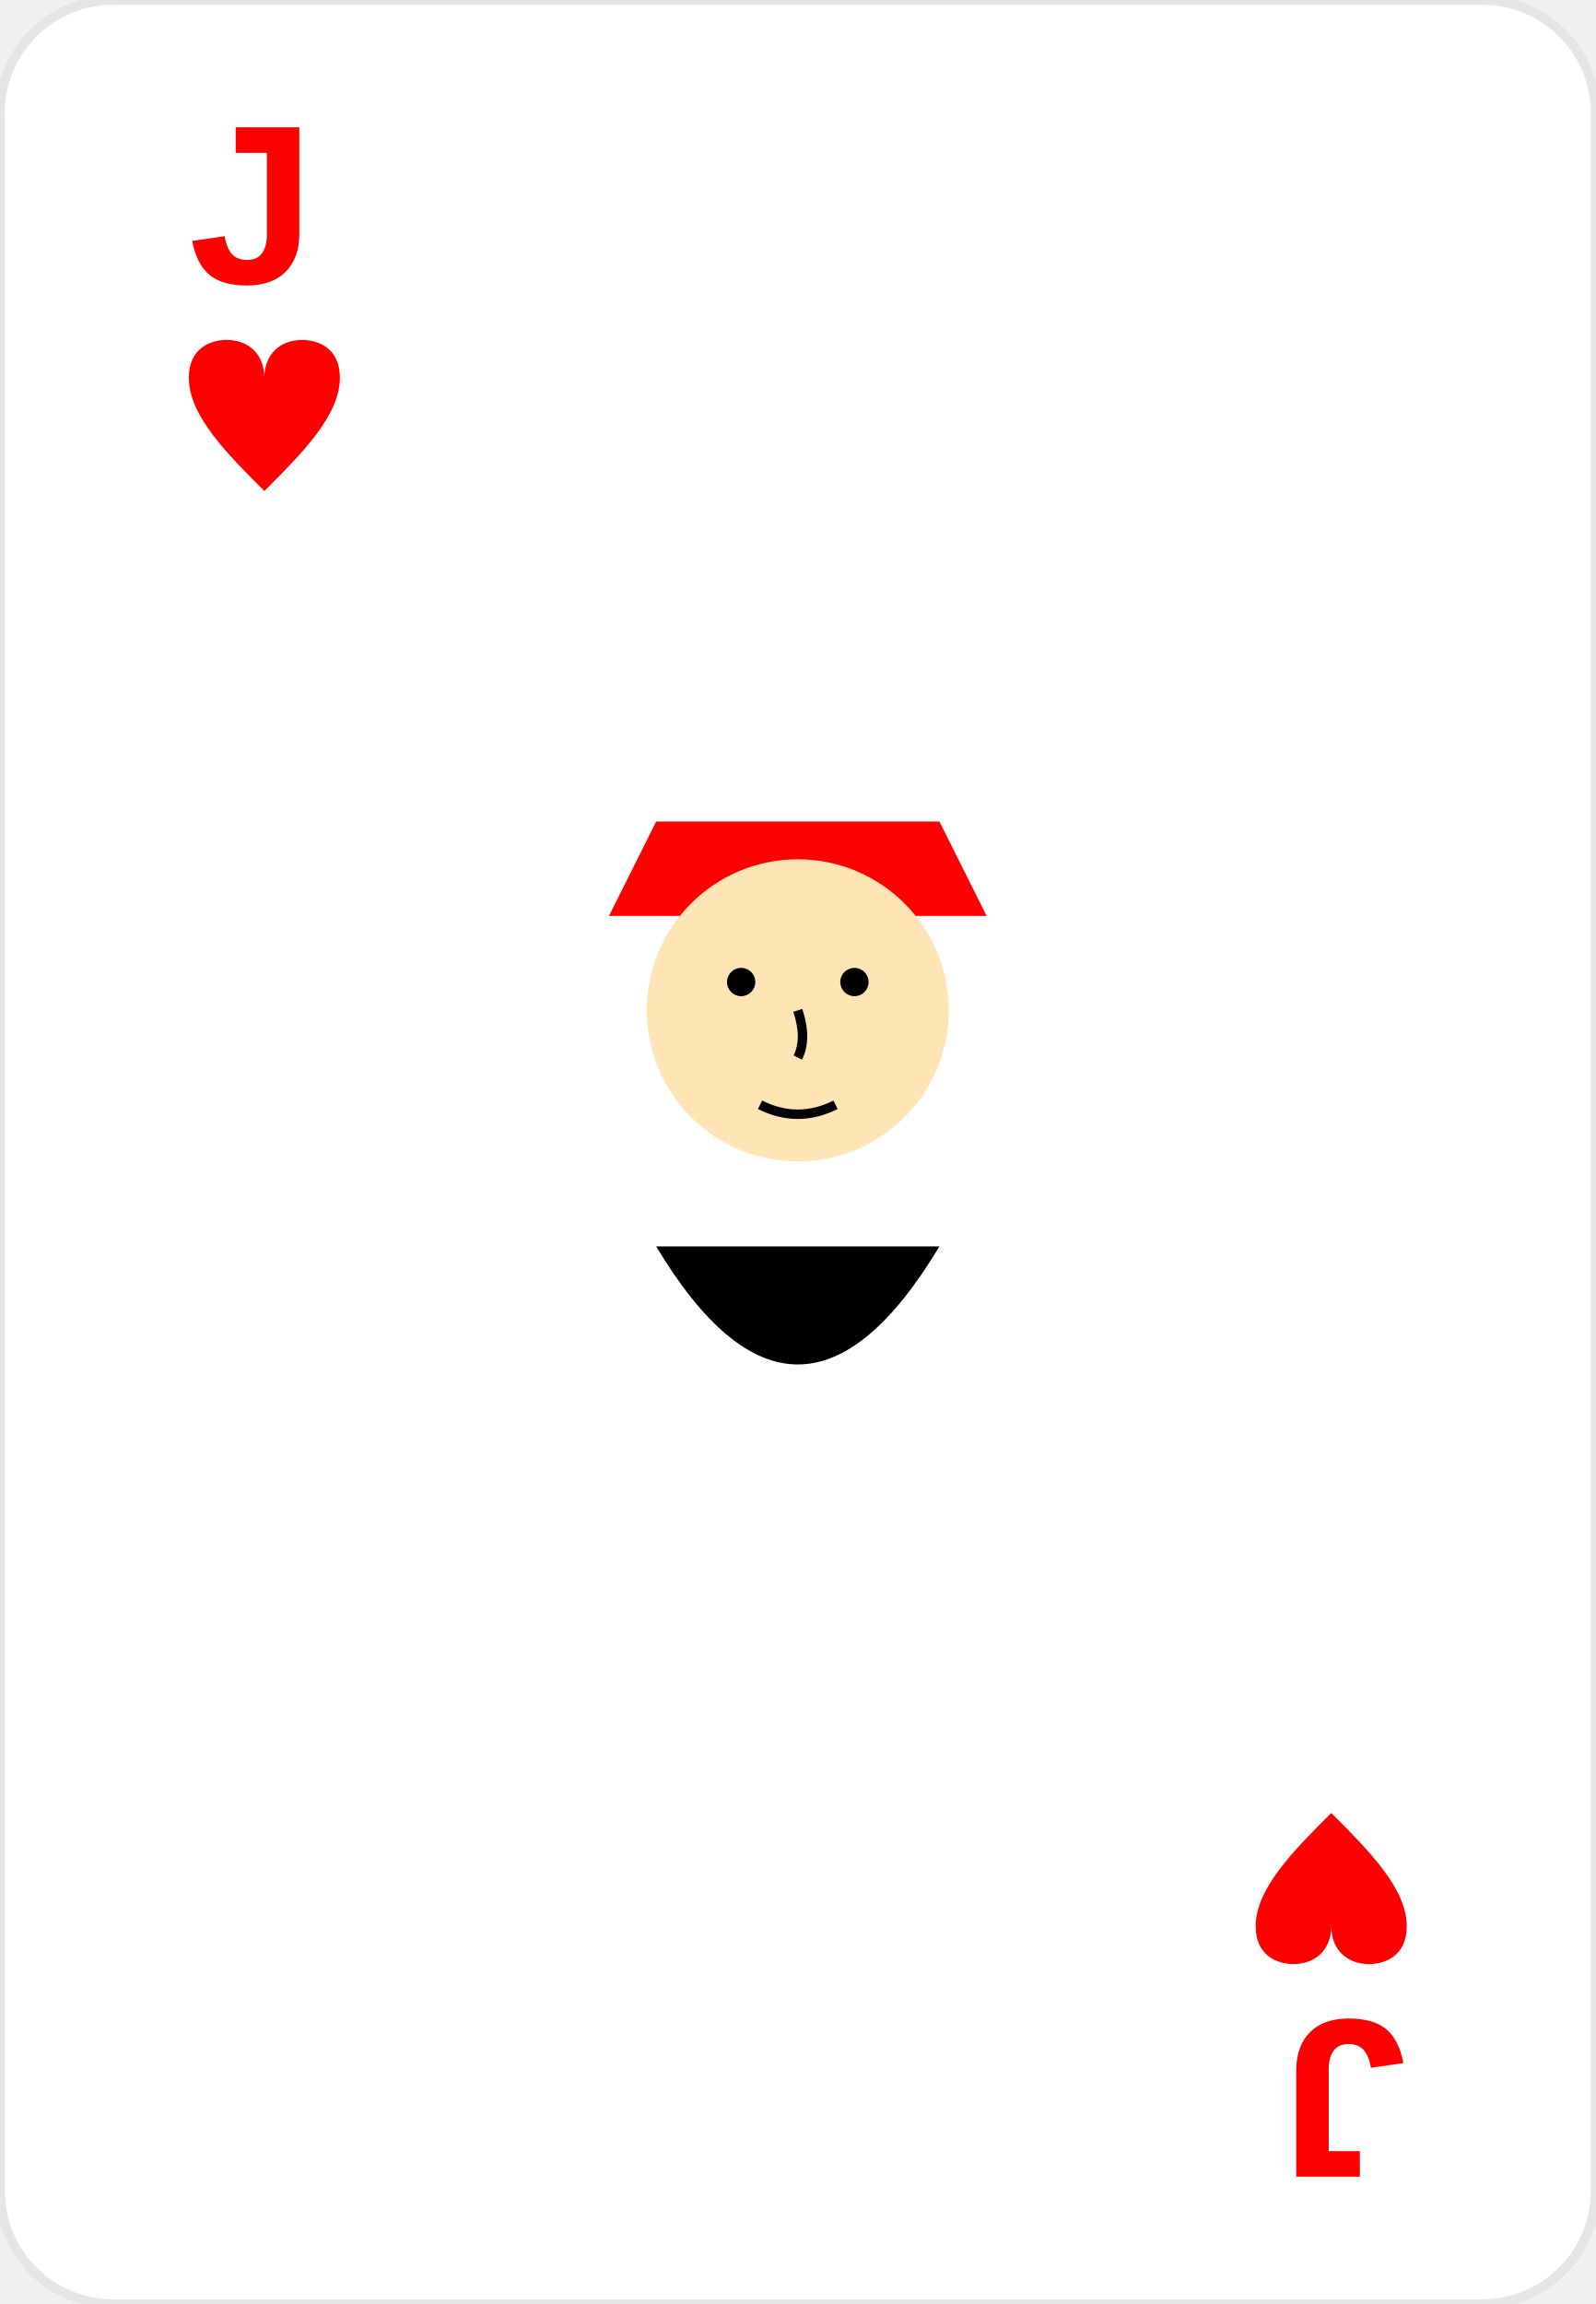
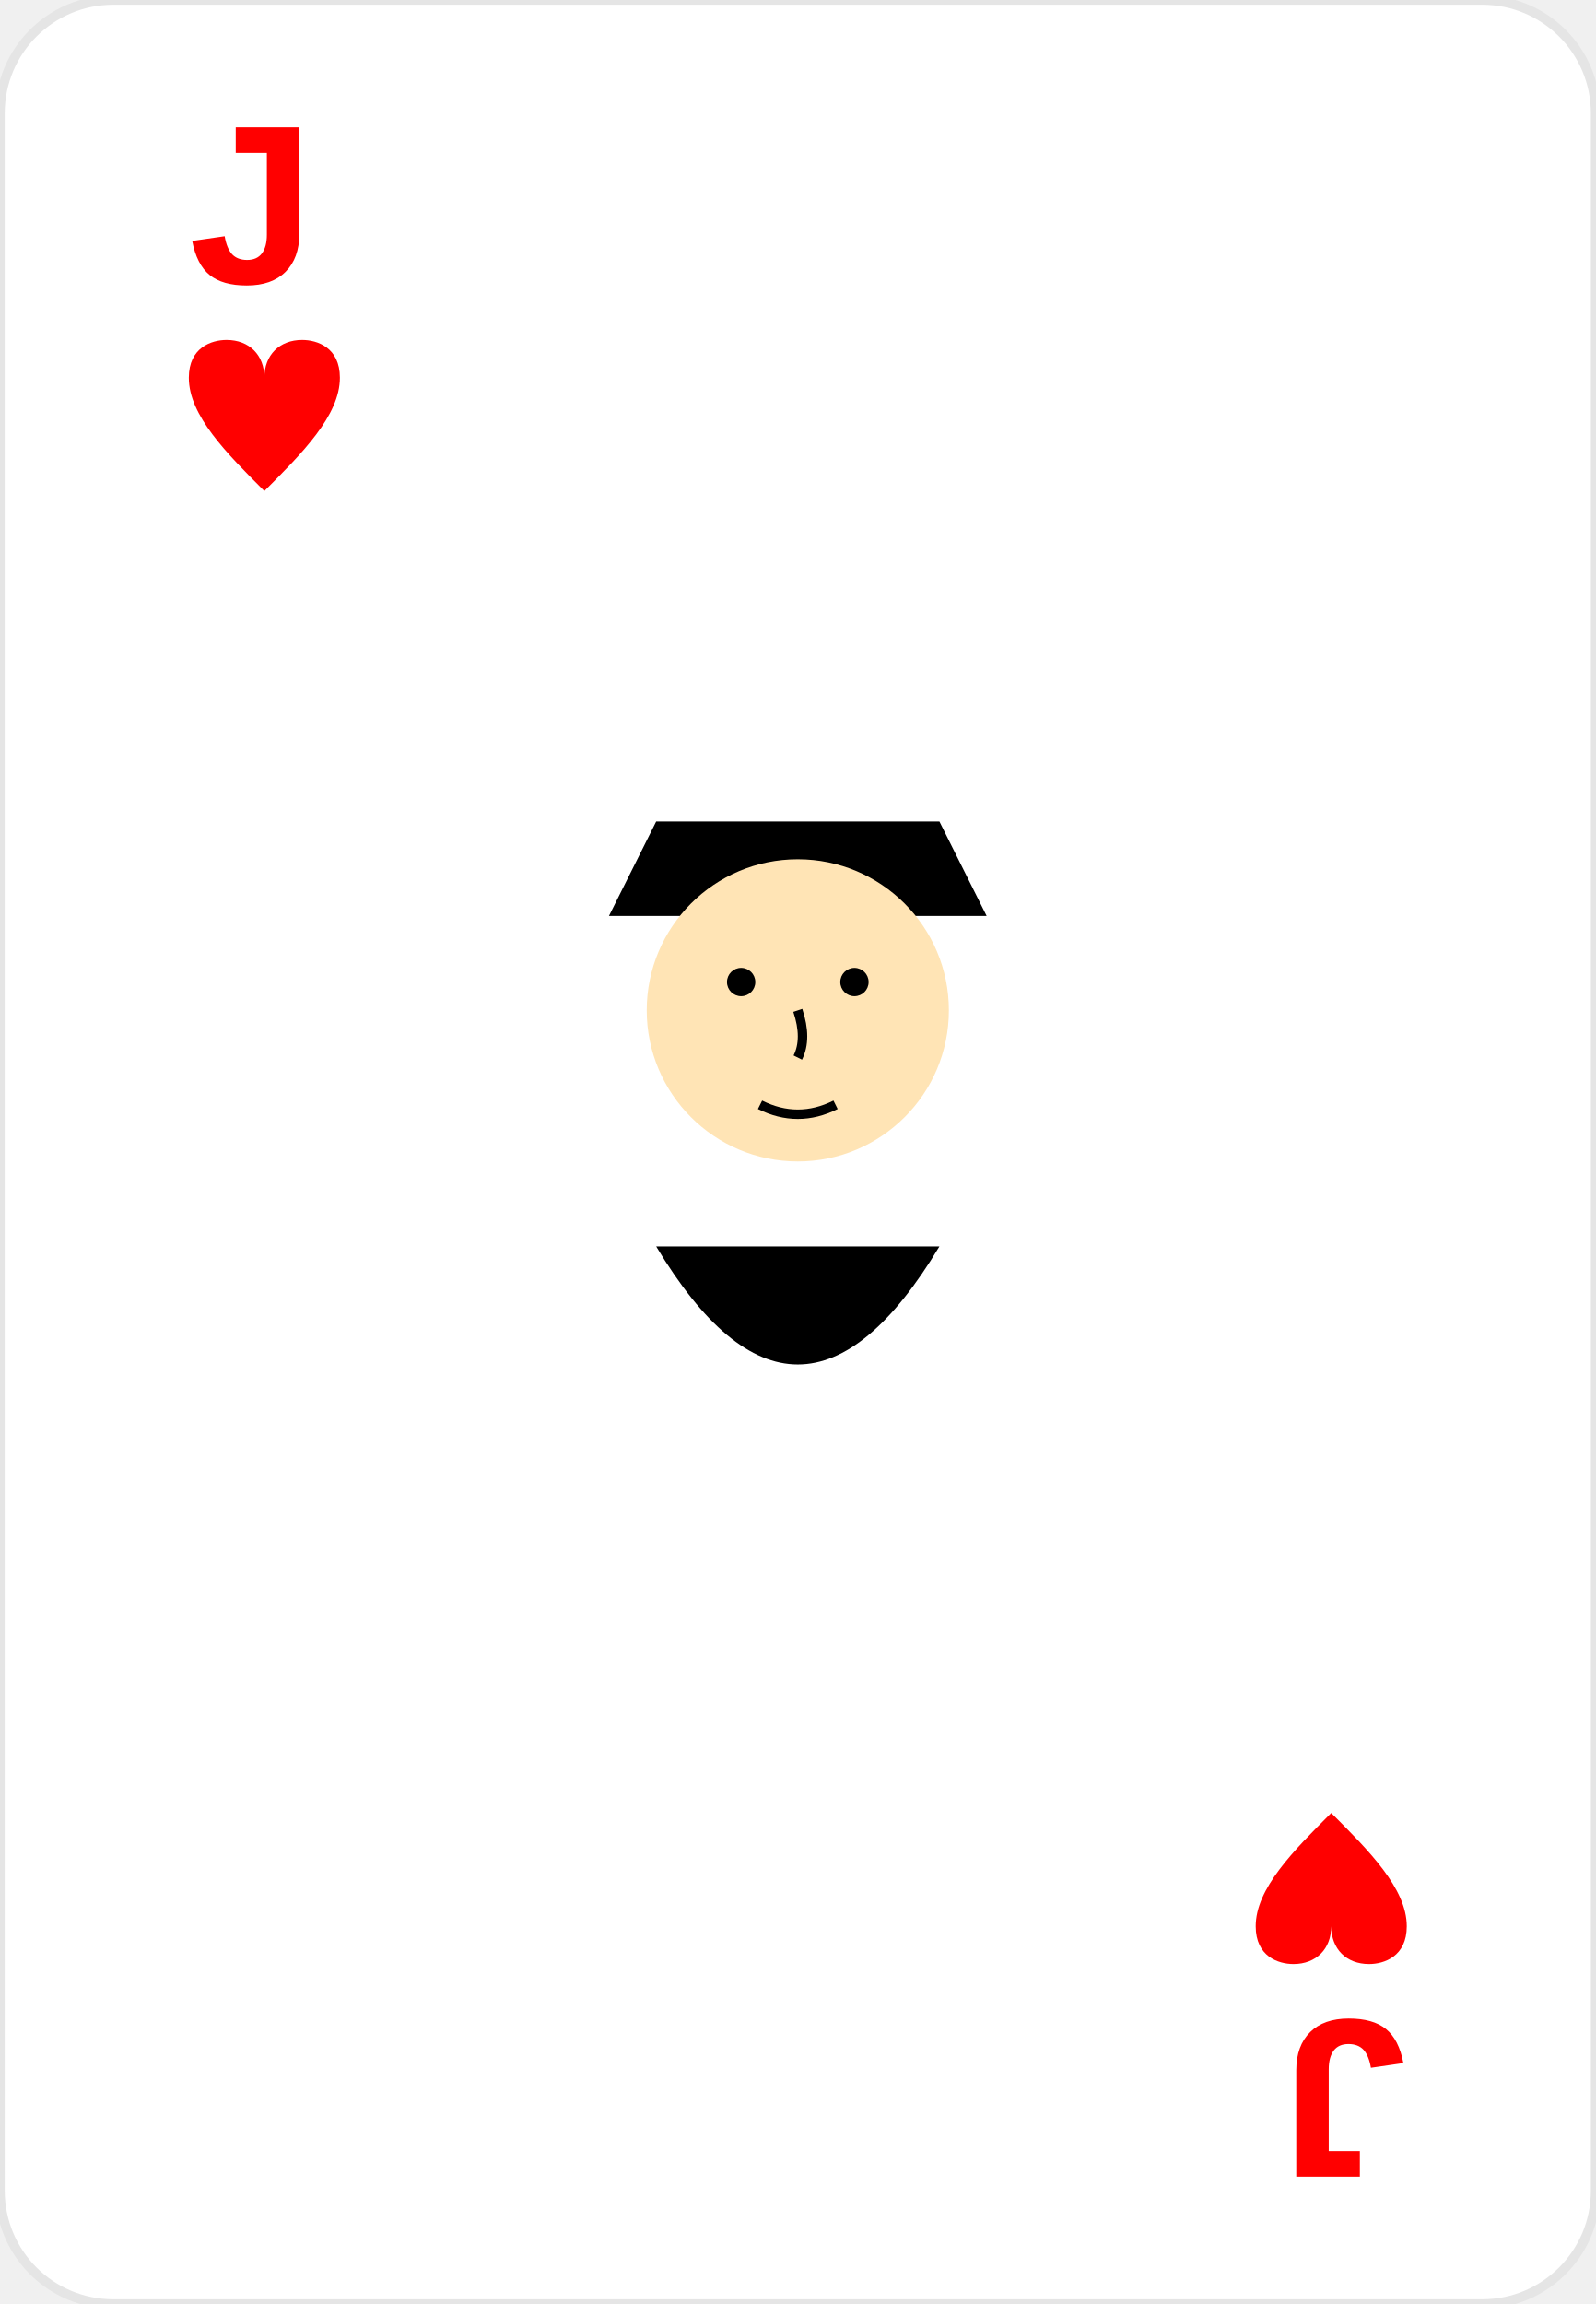
<svg xmlns="http://www.w3.org/2000/svg" width="169" height="244" viewBox="0 0 169 244" fill="none">
  <rect width="169" height="244" rx="12" fill="white" stroke="#E5E5E5" />
  <g transform="translate(20, 30)">
    <text font-family="Arial" font-size="24" font-weight="bold" fill="#FF0000">J</text>
    <g transform="translate(8, 14) scale(0.8)">
      <path d="M0,10         C-5,5 -10,0 -10,-5         C-10,-9 -7,-10 -5,-10         C-2,-10 0,-8 0,-5         C0,-8 2,-10 5,-10         C7,-10 10,-9 10,-5         C10,0 5,5 0,10Z" fill="red" />
    </g>
  </g>
  <g transform="translate(149, 214) rotate(180)">
    <text font-family="Arial" font-size="24" font-weight="bold" fill="#FF0000">J</text>
    <g transform="translate(8, 14) scale(0.8)">
      <path d="M0,10         C-5,5 -10,0 -10,-5         C-10,-9 -7,-10 -5,-10         C-2,-10 0,-8 0,-5         C0,-8 2,-10 5,-10         C7,-10 10,-9 10,-5         C10,0 5,5 0,10Z" fill="red" />
    </g>
  </g>
  <g transform="translate(84.5, 122)">
-     <path d="M-15 -35 L15 -35 L20 -25 L-20 -25 Z" fill="#FF0000" />
+     <path d="M-15 -35 L15 -35 L20 -25 L-20 -25 Z" fill="#000000" />
    <circle cx="0" cy="-15" r="16" fill="#FFE4B5" />
    <circle cx="-6" cy="-18" r="1.5" fill="#000000" />
    <circle cx="6" cy="-18" r="1.5" fill="#000000" />
    <path d="M0 -15 Q1 -12 0 -10" stroke="#000000" fill="none" />
    <path d="M-4 -5 Q0 -3 4 -5" stroke="#000000" fill="none" />
    <path d="M-15 10 Q0 35 15 10" fill="#000000" />
  </g>
</svg>
